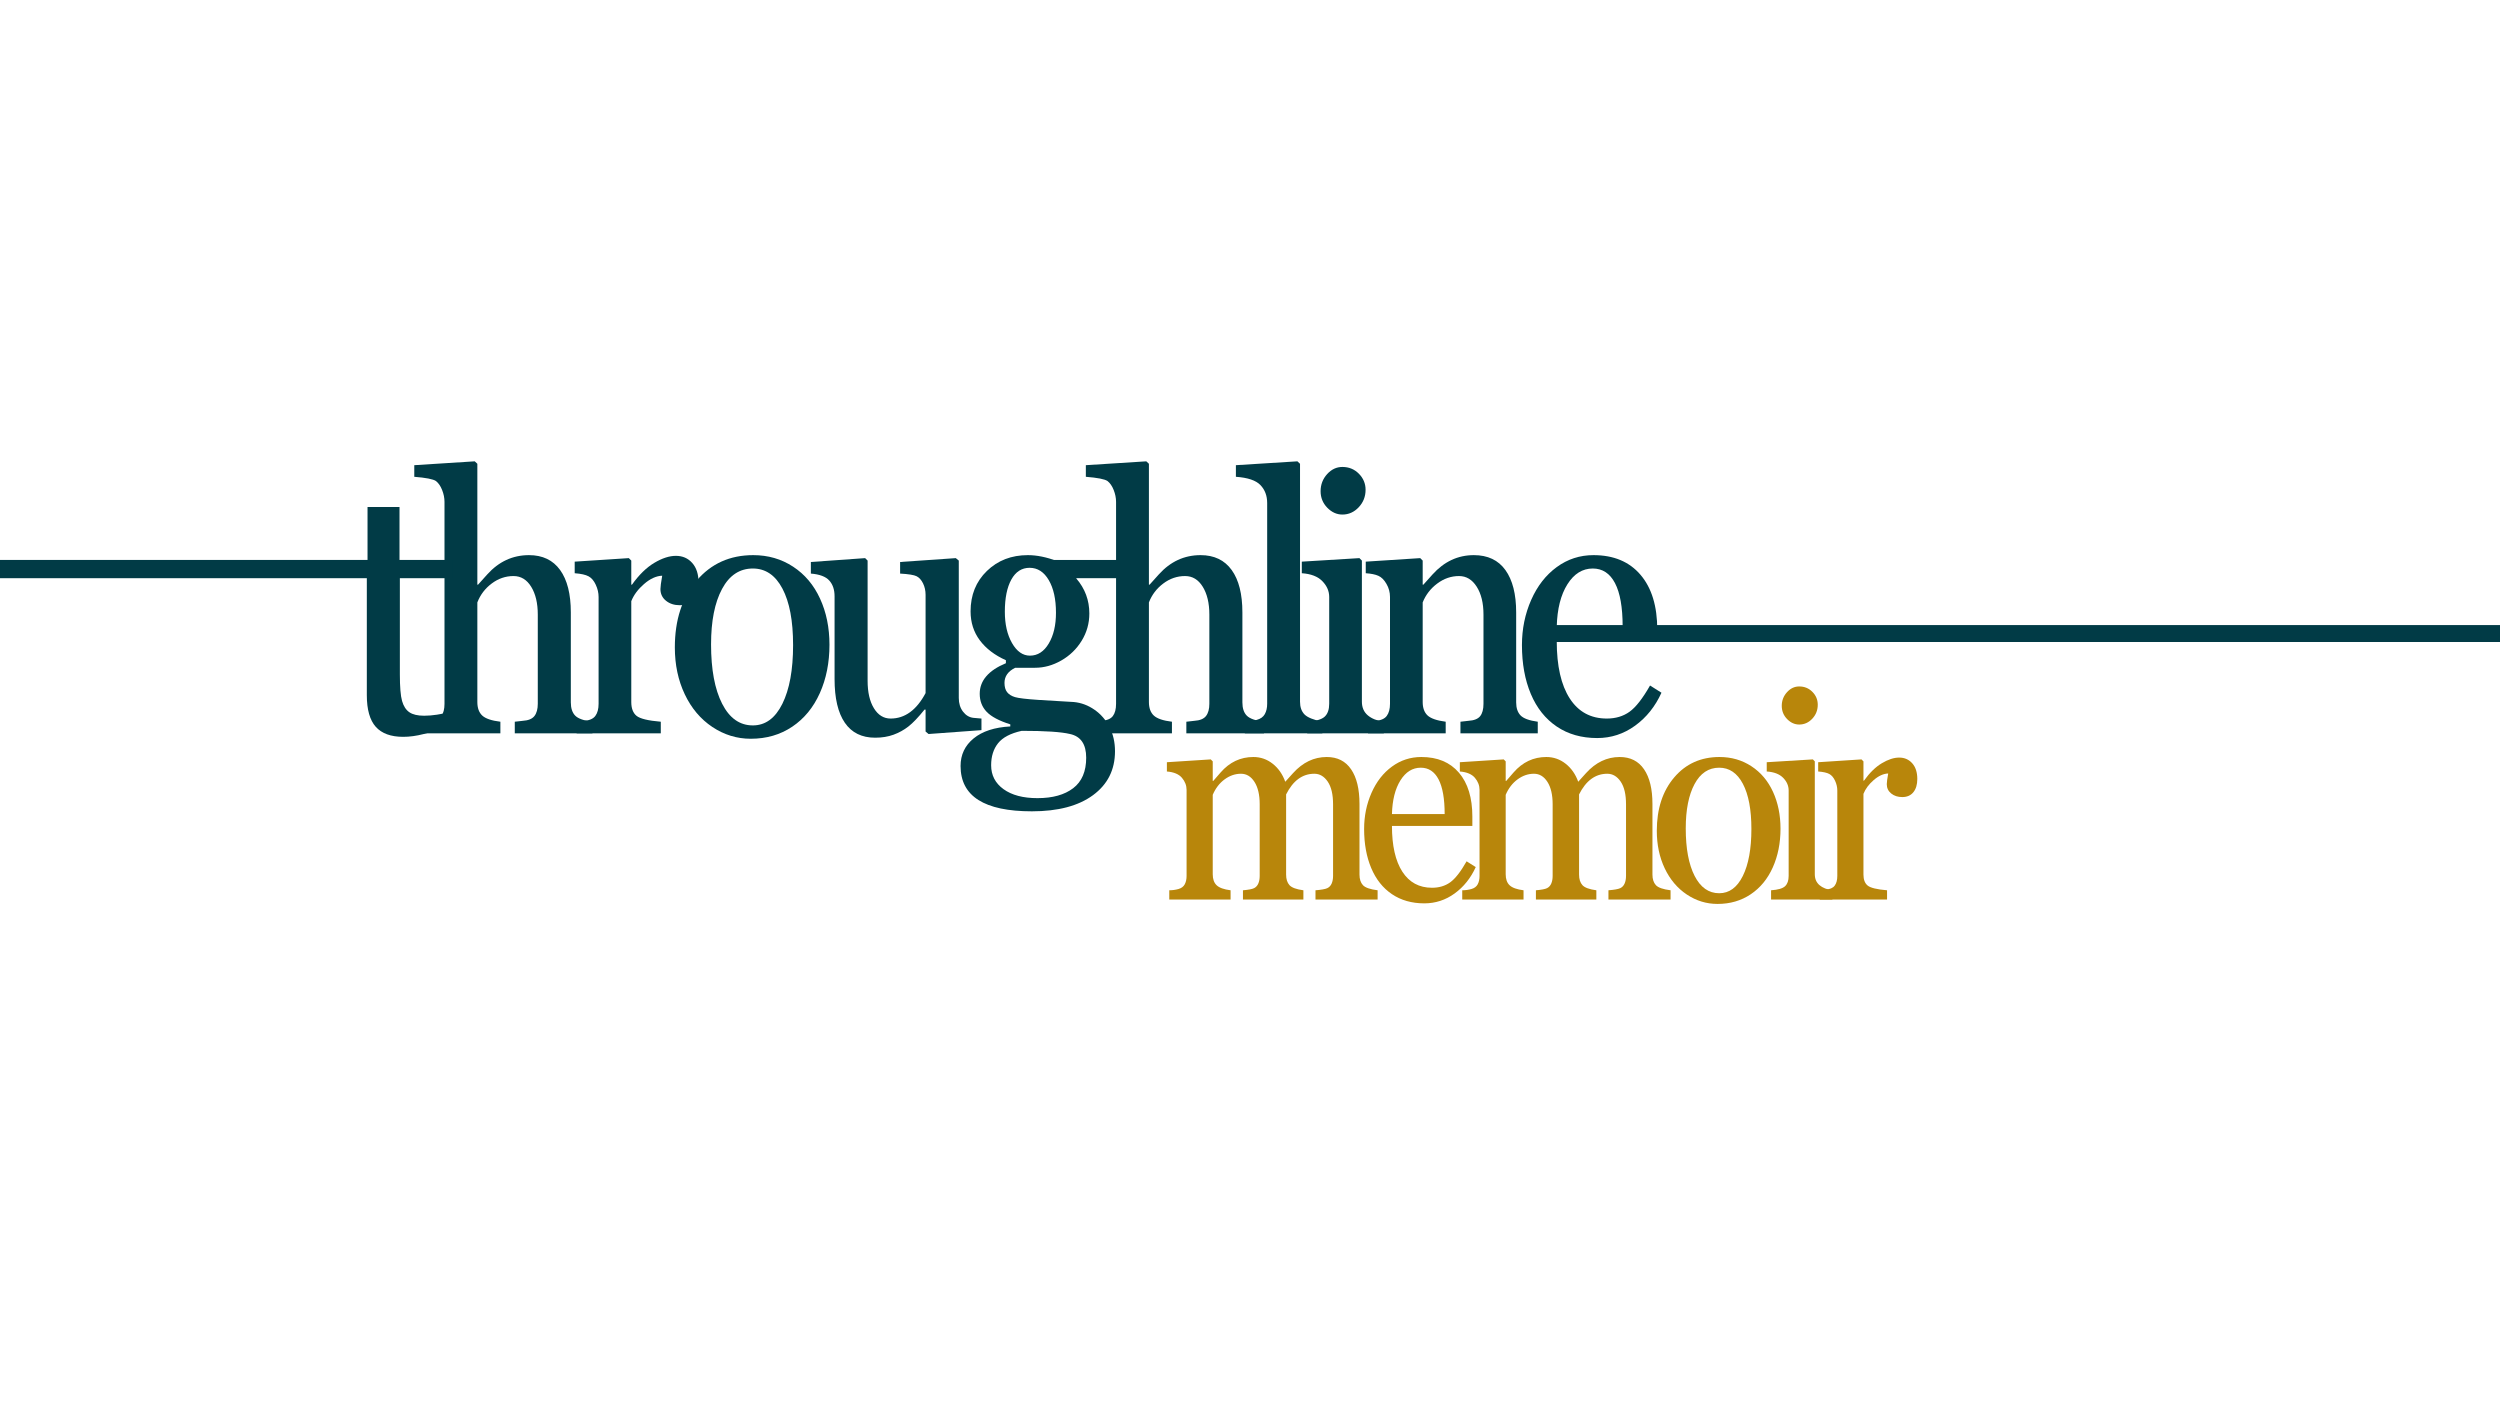
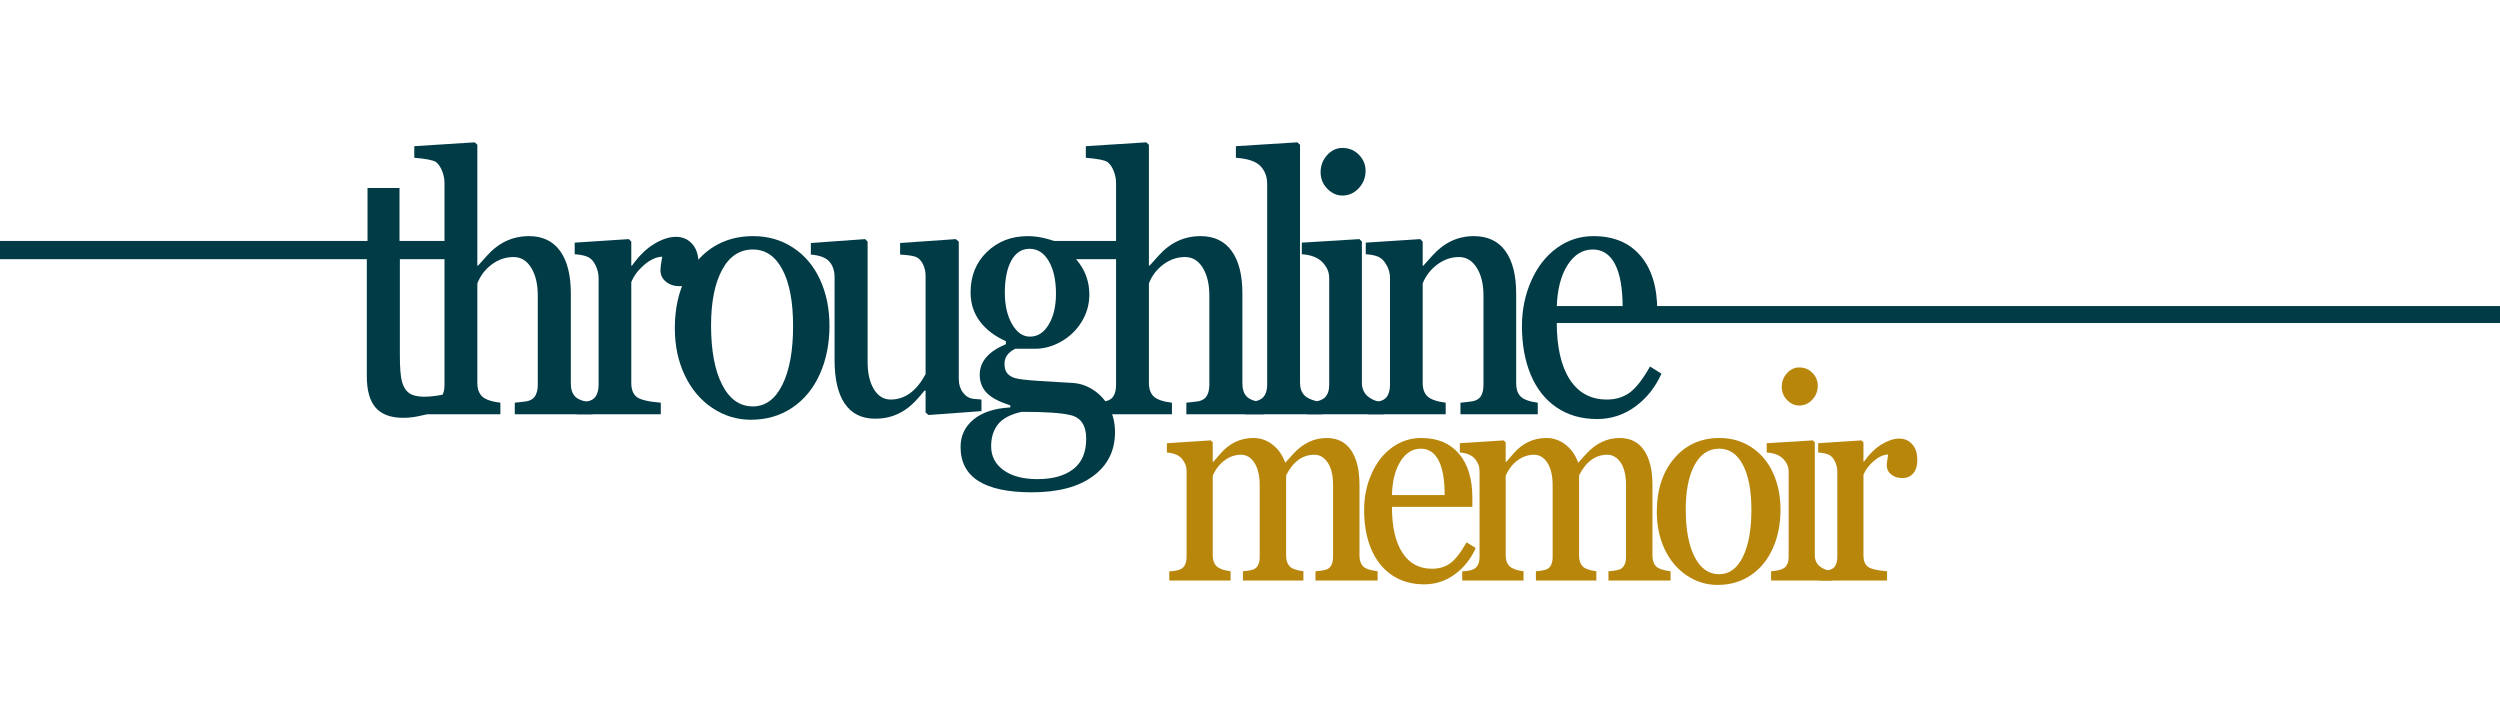
- <svg xmlns="http://www.w3.org/2000/svg" width="1920" zoomAndPan="magnify" viewBox="0 0 1440 810" height="1080" preserveAspectRatio="xMidYMid meet" version="1.0">
-   <defs>
-     <g />
-   </defs>
-   <g fill="#013b46" fill-opacity="1">
-     <g transform="translate(194.0883, 422.3843)">
+ <svg xmlns="http://www.w3.org/2000/svg" width="100%" height="100%" viewBox="0 0 1920 545" version="1.1" xml:space="preserve" style="fill-rule:evenodd;clip-rule:evenodd;">
+   <g transform="matrix(1.333333,0,0,1.333333,0,-245)">
+     <g transform="matrix(1,0,0,1,194.0883,422.3843)">
      <g>
-         <path d="M 62.844 -4.359 C 53.801 -0.098 45.57 2.031 38.156 2.031 C 31.07 2.031 25.805 0.109 22.359 -3.734 C 18.922 -7.586 17.203 -13.664 17.203 -21.969 L 17.203 -89.766 L 1.016 -89.766 L 1.016 -99.281 L 17.609 -99.281 L 17.609 -130.344 L 36.031 -130.344 L 36.031 -99.281 L 60.312 -99.281 L 60.312 -89.766 L 36.234 -89.766 L 36.234 -34 C 36.234 -26.719 36.656 -21.594 37.5 -18.625 C 38.344 -15.656 39.738 -13.492 41.688 -12.141 C 43.645 -10.797 46.484 -10.125 50.203 -10.125 C 52.492 -10.125 54.953 -10.32 57.578 -10.719 C 60.211 -11.125 61.969 -11.5 62.844 -11.844 Z M 62.844 -4.359 " />
+         <path d="M62.844,-4.359C53.801,-0.098 45.57,2.031 38.156,2.031C31.07,2.031 25.805,0.109 22.359,-3.734C18.922,-7.586 17.203,-13.664 17.203,-21.969L17.203,-89.766L1.016,-89.766L1.016,-99.281L17.609,-99.281L17.609,-130.344L36.031,-130.344L36.031,-99.281L60.312,-99.281L60.312,-89.766L36.234,-89.766L36.234,-34C36.234,-26.719 36.656,-21.594 37.5,-18.625C38.344,-15.656 39.738,-13.492 41.688,-12.141C43.645,-10.797 46.484,-10.125 50.203,-10.125C52.492,-10.125 54.953,-10.32 57.578,-10.719C60.211,-11.125 61.969,-11.5 62.844,-11.844L62.844,-4.359Z" style="fill:rgb(1,59,70);fill-rule:nonzero;" />
      </g>
    </g>
  </g>
-   <g fill="#013b46" fill-opacity="1">
-     <g transform="translate(238.0151, 422.3843)">
+   <g transform="matrix(1.333333,0,0,1.333333,0,-245)">
+     <g transform="matrix(1,0,0,1,238.0151,422.3843)">
      <g>
-         <path d="M 58.5 0 L 58.5 -6.672 L 63.047 -7.188 C 66.285 -7.383 68.547 -8.312 69.828 -9.969 C 71.109 -11.625 71.75 -13.969 71.75 -17 L 71.75 -68.406 C 71.75 -74.957 70.484 -80.289 67.953 -84.406 C 65.422 -88.52 62.031 -90.578 57.781 -90.578 C 53.195 -90.578 49 -89.141 45.188 -86.266 C 41.375 -83.398 38.625 -79.773 36.938 -75.391 L 36.938 -18.016 C 36.938 -14.578 37.879 -11.977 39.766 -10.219 C 41.66 -8.469 45.141 -7.285 50.203 -6.672 L 50.203 0 L 5.359 0 L 5.359 -6.672 L 9.516 -7.188 C 12.68 -7.383 14.891 -8.289 16.141 -9.906 C 17.391 -11.531 18.016 -13.895 18.016 -17 L 18.016 -133.281 C 18.016 -135.57 17.555 -137.863 16.641 -140.156 C 15.734 -142.457 14.539 -144.18 13.062 -145.328 C 11.438 -146.41 7.285 -147.219 0.609 -147.75 L 0.609 -154.438 L 35.422 -156.656 L 36.938 -155.25 L 36.938 -85.625 L 37.344 -85.625 L 42.609 -91.484 C 49.285 -98.91 57.312 -102.625 66.688 -102.625 C 74.52 -102.625 80.492 -99.77 84.609 -94.062 C 88.723 -88.363 90.781 -80.219 90.781 -69.625 L 90.781 -17.812 C 90.781 -14.438 91.625 -11.891 93.312 -10.172 C 95 -8.453 98.305 -7.285 103.234 -6.672 L 103.234 0 Z M 58.5 0 " />
+         <path d="M58.5,0L58.5,-6.672L63.047,-7.188C66.285,-7.383 68.547,-8.312 69.828,-9.969C71.109,-11.625 71.75,-13.969 71.75,-17L71.75,-68.406C71.75,-74.957 70.484,-80.289 67.953,-84.406C65.422,-88.52 62.031,-90.578 57.781,-90.578C53.195,-90.578 49,-89.141 45.188,-86.266C41.375,-83.398 38.625,-79.773 36.938,-75.391L36.938,-18.016C36.938,-14.578 37.879,-11.977 39.766,-10.219C41.66,-8.469 45.141,-7.285 50.203,-6.672L50.203,0L5.359,0L5.359,-6.672L9.516,-7.188C12.68,-7.383 14.891,-8.289 16.141,-9.906C17.391,-11.531 18.016,-13.895 18.016,-17L18.016,-133.281C18.016,-135.57 17.555,-137.863 16.641,-140.156C15.734,-142.457 14.539,-144.18 13.062,-145.328C11.438,-146.41 7.285,-147.219 0.609,-147.75L0.609,-154.438L35.422,-156.656L36.938,-155.25L36.938,-85.625L37.344,-85.625L42.609,-91.484C49.285,-98.91 57.312,-102.625 66.688,-102.625C74.52,-102.625 80.492,-99.77 84.609,-94.062C88.723,-88.363 90.781,-80.219 90.781,-69.625L90.781,-17.812C90.781,-14.438 91.625,-11.891 93.312,-10.172C95,-8.453 98.305,-7.285 103.234,-6.672L103.234,0L58.5,0Z" style="fill:rgb(1,59,70);fill-rule:nonzero;" />
      </g>
    </g>
  </g>
-   <g fill="#013b46" fill-opacity="1">
-     <g transform="translate(324.8518, 422.3843)">
+   <g transform="matrix(1.333333,0,0,1.333333,0,-245)">
+     <g transform="matrix(1,0,0,1,324.8518,422.3843)">
      <g>
-         <path d="M 77.516 -86.828 C 77.516 -82.785 76.57 -79.598 74.688 -77.266 C 72.801 -74.941 70.133 -73.781 66.688 -73.781 C 63.52 -73.781 60.875 -74.641 58.75 -76.359 C 56.625 -78.078 55.562 -80.32 55.562 -83.094 C 55.562 -84.375 55.898 -86.938 56.578 -90.781 C 53.129 -90.645 49.648 -89.055 46.141 -86.016 C 42.641 -82.984 40.18 -79.68 38.766 -76.109 L 38.766 -18.016 C 38.766 -14.367 39.773 -11.719 41.797 -10.062 C 43.816 -8.414 48.473 -7.285 55.766 -6.672 L 55.766 0 L 7.281 0 L 7.281 -6.672 L 11.438 -7.188 C 14.602 -7.383 16.812 -8.328 18.062 -10.016 C 19.312 -11.703 19.938 -14.031 19.938 -17 L 19.938 -78.531 C 19.938 -80.895 19.395 -83.238 18.312 -85.562 C 17.238 -87.895 15.859 -89.516 14.172 -90.422 C 12.484 -91.336 9.816 -91.93 6.172 -92.203 L 6.172 -98.875 L 37.344 -100.906 L 38.766 -99.484 L 38.766 -85.625 L 39.172 -85.625 C 43.211 -91.289 47.492 -95.473 52.016 -98.172 C 56.535 -100.867 60.688 -102.219 64.469 -102.219 C 68.312 -102.219 71.445 -100.848 73.875 -98.109 C 76.301 -95.379 77.516 -91.617 77.516 -86.828 Z M 77.516 -86.828 " />
+         <path d="M77.516,-86.828C77.516,-82.785 76.57,-79.598 74.688,-77.266C72.801,-74.941 70.133,-73.781 66.688,-73.781C63.52,-73.781 60.875,-74.641 58.75,-76.359C56.625,-78.078 55.562,-80.32 55.562,-83.094C55.562,-84.375 55.898,-86.938 56.578,-90.781C53.129,-90.645 49.648,-89.055 46.141,-86.016C42.641,-82.984 40.18,-79.68 38.766,-76.109L38.766,-18.016C38.766,-14.367 39.773,-11.719 41.797,-10.062C43.816,-8.414 48.473,-7.285 55.766,-6.672L55.766,0L7.281,0L7.281,-6.672L11.438,-7.188C14.602,-7.383 16.812,-8.328 18.062,-10.016C19.312,-11.703 19.938,-14.031 19.938,-17L19.938,-78.531C19.938,-80.895 19.395,-83.238 18.312,-85.562C17.238,-87.895 15.859,-89.516 14.172,-90.422C12.484,-91.336 9.816,-91.93 6.172,-92.203L6.172,-98.875L37.344,-100.906L38.766,-99.484L38.766,-85.625L39.172,-85.625C43.211,-91.289 47.492,-95.473 52.016,-98.172C56.535,-100.867 60.688,-102.219 64.469,-102.219C68.312,-102.219 71.445,-100.848 73.875,-98.109C76.301,-95.379 77.516,-91.617 77.516,-86.828Z" style="fill:rgb(1,59,70);fill-rule:nonzero;" />
      </g>
    </g>
  </g>
-   <g fill="#013b46" fill-opacity="1">
-     <g transform="translate(381.6314, 422.3843)">
+   <g transform="matrix(1.333333,0,0,1.333333,0,-245)">
+     <g transform="matrix(1,0,0,1,381.6314,422.3843)">
      <g>
-         <path d="M 96.141 -51 C 96.141 -40.676 94.285 -31.383 90.578 -23.125 C 86.867 -14.863 81.57 -8.422 74.688 -3.797 C 67.801 0.828 59.836 3.141 50.797 3.141 C 42.836 3.141 35.469 0.879 28.688 -3.641 C 21.906 -8.16 16.609 -14.438 12.797 -22.469 C 8.984 -30.5 7.078 -39.504 7.078 -49.484 C 7.078 -65.273 11.242 -78.078 19.578 -87.891 C 27.91 -97.711 38.789 -102.625 52.219 -102.625 C 60.789 -102.625 68.445 -100.41 75.188 -95.984 C 81.938 -91.566 87.113 -85.426 90.719 -77.562 C 94.332 -69.707 96.141 -60.852 96.141 -51 Z M 75.188 -50.797 C 75.188 -64.766 73.145 -75.609 69.062 -83.328 C 64.988 -91.055 59.305 -94.922 52.016 -94.922 C 44.391 -94.922 38.469 -90.988 34.25 -83.125 C 30.039 -75.27 27.938 -64.629 27.938 -51.203 C 27.938 -36.766 30.062 -25.379 34.312 -17.047 C 38.562 -8.711 44.461 -4.547 52.016 -4.547 C 59.234 -4.547 64.898 -8.695 69.016 -17 C 73.129 -25.301 75.188 -36.566 75.188 -50.797 Z M 75.188 -50.797 " />
+         <path d="M96.141,-51C96.141,-40.676 94.285,-31.383 90.578,-23.125C86.867,-14.863 81.57,-8.422 74.688,-3.797C67.801,0.828 59.836,3.141 50.797,3.141C42.836,3.141 35.469,0.879 28.688,-3.641C21.906,-8.16 16.609,-14.438 12.797,-22.469C8.984,-30.5 7.078,-39.504 7.078,-49.484C7.078,-65.273 11.242,-78.078 19.578,-87.891C27.91,-97.711 38.789,-102.625 52.219,-102.625C60.789,-102.625 68.445,-100.41 75.188,-95.984C81.938,-91.566 87.113,-85.426 90.719,-77.562C94.332,-69.707 96.141,-60.852 96.141,-51ZM75.188,-50.797C75.188,-64.766 73.145,-75.609 69.062,-83.328C64.988,-91.055 59.305,-94.922 52.016,-94.922C44.391,-94.922 38.469,-90.988 34.25,-83.125C30.039,-75.27 27.938,-64.629 27.938,-51.203C27.938,-36.766 30.062,-25.379 34.312,-17.047C38.562,-8.711 44.461,-4.547 52.016,-4.547C59.234,-4.547 64.898,-8.695 69.016,-17C73.129,-25.301 75.188,-36.566 75.188,-50.797Z" style="fill:rgb(1,59,70);fill-rule:nonzero;" />
      </g>
    </g>
  </g>
-   <g fill="#013b46" fill-opacity="1">
-     <g transform="translate(463.5092, 422.3843)">
+   <g transform="matrix(1.333333,0,0,1.333333,0,-245)">
+     <g transform="matrix(1,0,0,1,463.5092,422.3843)">
      <g>
-         <path d="M 71.344 0.406 L 69.625 -1.016 L 69.625 -13.656 L 69.016 -13.656 C 65.441 -9.207 62.352 -5.969 59.75 -3.938 C 57.156 -1.914 54.289 -0.332 51.156 0.812 C 48.02 1.957 44.492 2.531 40.578 2.531 C 32.891 2.531 27.07 -0.332 23.125 -6.062 C 19.176 -11.801 17.203 -20.203 17.203 -31.266 L 17.203 -78.938 C 17.203 -82.719 16.188 -85.738 14.156 -88 C 12.133 -90.258 8.598 -91.594 3.547 -92 L 3.547 -98.672 L 34.812 -100.906 L 36.234 -99.484 L 36.234 -30.266 C 36.234 -23.648 37.445 -18.367 39.875 -14.422 C 42.301 -10.473 45.504 -8.5 49.484 -8.5 C 57.711 -8.5 64.426 -13.391 69.625 -23.172 L 69.625 -79.75 C 69.625 -82.176 69.133 -84.383 68.156 -86.375 C 67.176 -88.363 65.941 -89.727 64.453 -90.469 C 62.973 -91.219 59.805 -91.727 54.953 -92 L 54.953 -98.672 L 87.031 -100.906 L 88.75 -99.484 L 88.75 -20.344 C 88.75 -17.238 89.555 -14.625 91.172 -12.5 C 92.797 -10.375 94.789 -9.176 97.156 -8.906 L 101.812 -8.5 L 101.812 -1.828 Z M 71.344 0.406 " />
+         <path d="M71.344,0.406L69.625,-1.016L69.625,-13.656L69.016,-13.656C65.441,-9.207 62.352,-5.969 59.75,-3.938C57.156,-1.914 54.289,-0.332 51.156,0.812C48.02,1.957 44.492,2.531 40.578,2.531C32.891,2.531 27.07,-0.332 23.125,-6.062C19.176,-11.801 17.203,-20.203 17.203,-31.266L17.203,-78.938C17.203,-82.719 16.188,-85.738 14.156,-88C12.133,-90.258 8.598,-91.594 3.547,-92L3.547,-98.672L34.812,-100.906L36.234,-99.484L36.234,-30.266C36.234,-23.648 37.445,-18.367 39.875,-14.422C42.301,-10.473 45.504,-8.5 49.484,-8.5C57.711,-8.5 64.426,-13.391 69.625,-23.172L69.625,-79.75C69.625,-82.176 69.133,-84.383 68.156,-86.375C67.176,-88.363 65.941,-89.727 64.453,-90.469C62.973,-91.219 59.805,-91.727 54.953,-92L54.953,-98.672L87.031,-100.906L88.75,-99.484L88.75,-20.344C88.75,-17.238 89.555,-14.625 91.172,-12.5C92.797,-10.375 94.789,-9.176 97.156,-8.906L101.812,-8.5L101.812,-1.828L71.344,0.406Z" style="fill:rgb(1,59,70);fill-rule:nonzero;" />
      </g>
    </g>
  </g>
-   <g fill="#013b46" fill-opacity="1">
-     <g transform="translate(548.9291, 422.3843)">
+   <g transform="matrix(1.333333,0,0,1.333333,0,-245)">
+     <g transform="matrix(1,0,0,1,548.9291,422.3843)">
      <g>
-         <path d="M 93.312 10.328 C 93.312 20.984 89.094 29.414 80.656 35.625 C 72.227 41.832 60.488 44.938 45.438 44.938 C 18.051 44.938 4.359 36.234 4.359 18.828 C 4.359 12.348 6.867 7.051 11.891 2.938 C 16.922 -1.176 23.957 -3.473 33 -3.953 L 33 -5.156 C 26.582 -7.188 22.039 -9.598 19.375 -12.391 C 16.719 -15.191 15.391 -18.648 15.391 -22.766 C 15.391 -30.328 20.414 -36.195 30.469 -40.375 L 30.469 -42.094 C 23.988 -45 18.977 -48.828 15.438 -53.578 C 11.895 -58.336 10.125 -63.891 10.125 -70.234 C 10.125 -79.68 13.258 -87.441 19.531 -93.516 C 25.801 -99.586 33.66 -102.625 43.109 -102.625 C 48.234 -102.625 53.766 -101.508 59.703 -99.281 L 92.406 -99.281 L 92.406 -89.766 L 71.047 -89.766 L 71.047 -89.156 C 76.035 -83.352 78.531 -76.641 78.531 -69.016 C 78.531 -63.348 77.062 -58.117 74.125 -53.328 C 71.195 -48.547 67.285 -44.754 62.391 -41.953 C 57.504 -39.148 52.461 -37.75 47.266 -37.75 L 35.828 -37.75 C 31.711 -35.727 29.656 -32.828 29.656 -29.047 C 29.656 -26.754 30.16 -24.969 31.172 -23.688 C 32.18 -22.406 33.695 -21.457 35.719 -20.844 C 37.75 -20.238 42.27 -19.703 49.281 -19.234 L 69.625 -18.016 C 73.875 -17.609 77.836 -16.125 81.516 -13.562 C 85.191 -11 88.078 -7.66 90.172 -3.547 C 92.266 0.566 93.312 5.191 93.312 10.328 Z M 59.312 -69.422 C 59.312 -77.254 57.926 -83.531 55.156 -88.25 C 52.383 -92.969 48.707 -95.328 44.125 -95.328 C 39.602 -95.328 36.094 -93.066 33.594 -88.547 C 31.102 -84.023 29.859 -77.852 29.859 -70.031 C 29.859 -62.812 31.238 -56.789 34 -51.969 C 36.77 -47.145 40.211 -44.734 44.328 -44.734 C 48.773 -44.734 52.383 -47.062 55.156 -51.719 C 57.926 -56.375 59.312 -62.273 59.312 -69.422 Z M 76.719 14.062 C 76.719 6.301 73.613 1.75 67.406 0.406 C 62.344 -0.812 53.066 -1.422 39.578 -1.422 C 33.16 -0.004 28.617 2.375 25.953 5.719 C 23.297 9.062 21.969 13.297 21.969 18.422 C 21.969 24.148 24.344 28.734 29.094 32.172 C 33.852 35.617 40.379 37.344 48.672 37.344 C 57.379 37.344 64.227 35.438 69.219 31.625 C 74.219 27.812 76.719 21.957 76.719 14.062 Z M 76.719 14.062 " />
+         <path d="M93.312,10.328C93.312,20.984 89.094,29.414 80.656,35.625C72.227,41.832 60.488,44.938 45.438,44.938C18.051,44.938 4.359,36.234 4.359,18.828C4.359,12.348 6.867,7.051 11.891,2.938C16.922,-1.176 23.957,-3.473 33,-3.953L33,-5.156C26.582,-7.188 22.039,-9.598 19.375,-12.391C16.719,-15.191 15.391,-18.648 15.391,-22.766C15.391,-30.328 20.414,-36.195 30.469,-40.375L30.469,-42.094C23.988,-45 18.977,-48.828 15.438,-53.578C11.895,-58.336 10.125,-63.891 10.125,-70.234C10.125,-79.68 13.258,-87.441 19.531,-93.516C25.801,-99.586 33.66,-102.625 43.109,-102.625C48.234,-102.625 53.766,-101.508 59.703,-99.281L92.406,-99.281L92.406,-89.766L71.047,-89.766L71.047,-89.156C76.035,-83.352 78.531,-76.641 78.531,-69.016C78.531,-63.348 77.062,-58.117 74.125,-53.328C71.195,-48.547 67.285,-44.754 62.391,-41.953C57.504,-39.148 52.461,-37.75 47.266,-37.75L35.828,-37.75C31.711,-35.727 29.656,-32.828 29.656,-29.047C29.656,-26.754 30.16,-24.969 31.172,-23.688C32.18,-22.406 33.695,-21.457 35.719,-20.844C37.75,-20.238 42.27,-19.703 49.281,-19.234L69.625,-18.016C73.875,-17.609 77.836,-16.125 81.516,-13.562C85.191,-11 88.078,-7.66 90.172,-3.547C92.266,0.566 93.312,5.191 93.312,10.328ZM59.312,-69.422C59.312,-77.254 57.926,-83.531 55.156,-88.25C52.383,-92.969 48.707,-95.328 44.125,-95.328C39.602,-95.328 36.094,-93.066 33.594,-88.547C31.102,-84.023 29.859,-77.852 29.859,-70.031C29.859,-62.812 31.238,-56.789 34,-51.969C36.77,-47.145 40.211,-44.734 44.328,-44.734C48.773,-44.734 52.383,-47.062 55.156,-51.719C57.926,-56.375 59.312,-62.273 59.312,-69.422ZM76.719,14.062C76.719,6.301 73.613,1.75 67.406,0.406C62.344,-0.812 53.066,-1.422 39.578,-1.422C33.16,-0.004 28.617,2.375 25.953,5.719C23.297,9.062 21.969,13.297 21.969,18.422C21.969,24.148 24.344,28.734 29.094,32.172C33.852,35.617 40.379,37.344 48.672,37.344C57.379,37.344 64.227,35.438 69.219,31.625C74.219,27.812 76.719,21.957 76.719,14.062Z" style="fill:rgb(1,59,70);fill-rule:nonzero;" />
      </g>
    </g>
  </g>
-   <g fill="#013b46" fill-opacity="1">
-     <g transform="translate(624.8359, 422.3843)">
+   <g transform="matrix(1.333333,0,0,1.333333,0,-245)">
+     <g transform="matrix(1,0,0,1,624.8359,422.3843)">
      <g>
-         <path d="M 58.5 0 L 58.5 -6.672 L 63.047 -7.188 C 66.285 -7.383 68.547 -8.312 69.828 -9.969 C 71.109 -11.625 71.75 -13.969 71.75 -17 L 71.75 -68.406 C 71.75 -74.957 70.484 -80.289 67.953 -84.406 C 65.422 -88.52 62.031 -90.578 57.781 -90.578 C 53.195 -90.578 49 -89.141 45.188 -86.266 C 41.375 -83.398 38.625 -79.773 36.938 -75.391 L 36.938 -18.016 C 36.938 -14.578 37.879 -11.977 39.766 -10.219 C 41.66 -8.469 45.141 -7.285 50.203 -6.672 L 50.203 0 L 5.359 0 L 5.359 -6.672 L 9.516 -7.188 C 12.68 -7.383 14.891 -8.289 16.141 -9.906 C 17.391 -11.531 18.016 -13.895 18.016 -17 L 18.016 -133.281 C 18.016 -135.57 17.555 -137.863 16.641 -140.156 C 15.734 -142.457 14.539 -144.18 13.062 -145.328 C 11.438 -146.41 7.285 -147.219 0.609 -147.75 L 0.609 -154.438 L 35.422 -156.656 L 36.938 -155.25 L 36.938 -85.625 L 37.344 -85.625 L 42.609 -91.484 C 49.285 -98.91 57.312 -102.625 66.688 -102.625 C 74.52 -102.625 80.492 -99.77 84.609 -94.062 C 88.723 -88.363 90.781 -80.219 90.781 -69.625 L 90.781 -17.812 C 90.781 -14.438 91.625 -11.891 93.312 -10.172 C 95 -8.453 98.305 -7.285 103.234 -6.672 L 103.234 0 Z M 58.5 0 " />
+         <path d="M58.5,0L58.5,-6.672L63.047,-7.188C66.285,-7.383 68.547,-8.312 69.828,-9.969C71.109,-11.625 71.75,-13.969 71.75,-17L71.75,-68.406C71.75,-74.957 70.484,-80.289 67.953,-84.406C65.422,-88.52 62.031,-90.578 57.781,-90.578C53.195,-90.578 49,-89.141 45.188,-86.266C41.375,-83.398 38.625,-79.773 36.938,-75.391L36.938,-18.016C36.938,-14.578 37.879,-11.977 39.766,-10.219C41.66,-8.469 45.141,-7.285 50.203,-6.672L50.203,0L5.359,0L5.359,-6.672L9.516,-7.188C12.68,-7.383 14.891,-8.289 16.141,-9.906C17.391,-11.531 18.016,-13.895 18.016,-17L18.016,-133.281C18.016,-135.57 17.555,-137.863 16.641,-140.156C15.734,-142.457 14.539,-144.18 13.062,-145.328C11.438,-146.41 7.285,-147.219 0.609,-147.75L0.609,-154.438L35.422,-156.656L36.938,-155.25L36.938,-85.625L37.344,-85.625L42.609,-91.484C49.285,-98.91 57.312,-102.625 66.688,-102.625C74.52,-102.625 80.492,-99.77 84.609,-94.062C88.723,-88.363 90.781,-80.219 90.781,-69.625L90.781,-17.812C90.781,-14.438 91.625,-11.891 93.312,-10.172C95,-8.453 98.305,-7.285 103.234,-6.672L103.234,0L58.5,0Z" style="fill:rgb(1,59,70);fill-rule:nonzero;" />
      </g>
    </g>
  </g>
-   <g fill="#013b46" fill-opacity="1">
-     <g transform="translate(711.6726, 422.3843)">
+   <g transform="matrix(1.333333,0,0,1.333333,0,-245)">
+     <g transform="matrix(1,0,0,1,711.6726,422.3843)">
      <g>
-         <path d="M 5.359 0 L 5.359 -6.672 L 7.688 -6.875 C 8.562 -6.875 10.078 -7.16 12.234 -7.734 C 14.398 -8.316 15.938 -9.414 16.844 -11.031 C 17.758 -12.645 18.219 -14.633 18.219 -17 L 18.219 -132.672 C 18.219 -136.859 16.914 -140.301 14.312 -143 C 11.719 -145.695 7.016 -147.281 0.203 -147.75 L 0.203 -154.438 L 35.625 -156.656 L 37.141 -155.25 L 37.141 -18.219 C 37.141 -15.113 37.984 -12.68 39.672 -10.922 C 41.359 -9.172 44.801 -7.754 50 -6.672 L 50 0 Z M 5.359 0 " />
+         <path d="M5.359,0L5.359,-6.672L7.688,-6.875C8.562,-6.875 10.078,-7.16 12.234,-7.734C14.398,-8.316 15.938,-9.414 16.844,-11.031C17.758,-12.645 18.219,-14.633 18.219,-17L18.219,-132.672C18.219,-136.859 16.914,-140.301 14.312,-143C11.719,-145.695 7.016,-147.281 0.203,-147.75L0.203,-154.438L35.625,-156.656L37.141,-155.25L37.141,-18.219C37.141,-15.113 37.984,-12.68 39.672,-10.922C41.359,-9.172 44.801,-7.754 50,-6.672L50,0L5.359,0Z" style="fill:rgb(1,59,70);fill-rule:nonzero;" />
      </g>
    </g>
  </g>
-   <g fill="#013b46" fill-opacity="1">
-     <g transform="translate(745.4793, 422.3843)">
+   <g transform="matrix(1.333333,0,0,1.333333,0,-245)">
+     <g transform="matrix(1,0,0,1,745.4793,422.3843)">
      <g>
-         <path d="M 41.094 -140.266 C 41.094 -136.359 39.773 -133.004 37.141 -130.203 C 34.504 -127.398 31.367 -126 27.734 -126 C 24.492 -126 21.594 -127.312 19.031 -129.938 C 16.469 -132.57 15.188 -135.742 15.188 -139.453 C 15.188 -143.234 16.43 -146.504 18.922 -149.266 C 21.422 -152.035 24.359 -153.422 27.734 -153.422 C 31.504 -153.422 34.672 -152.117 37.234 -149.516 C 39.805 -146.922 41.094 -143.836 41.094 -140.266 Z M 7.484 0 L 7.484 -6.672 C 12.484 -7.016 15.844 -7.992 17.562 -9.609 C 19.281 -11.234 20.141 -13.695 20.141 -17 L 20.141 -78.531 C 20.141 -81.906 18.82 -84.941 16.188 -87.641 C 13.562 -90.336 9.617 -91.859 4.359 -92.203 L 4.359 -98.875 L 37.547 -100.906 L 38.969 -99.484 L 38.969 -18.219 C 38.969 -14.906 40.098 -12.285 42.359 -10.359 C 44.617 -8.441 47.703 -7.211 51.609 -6.672 L 51.609 0 Z M 7.484 0 " />
+         <path d="M41.094,-140.266C41.094,-136.359 39.773,-133.004 37.141,-130.203C34.504,-127.398 31.367,-126 27.734,-126C24.492,-126 21.594,-127.312 19.031,-129.938C16.469,-132.57 15.188,-135.742 15.188,-139.453C15.188,-143.234 16.43,-146.504 18.922,-149.266C21.422,-152.035 24.359,-153.422 27.734,-153.422C31.504,-153.422 34.672,-152.117 37.234,-149.516C39.805,-146.922 41.094,-143.836 41.094,-140.266ZM7.484,0L7.484,-6.672C12.484,-7.016 15.844,-7.992 17.562,-9.609C19.281,-11.234 20.141,-13.695 20.141,-17L20.141,-78.531C20.141,-81.906 18.82,-84.941 16.188,-87.641C13.562,-90.336 9.617,-91.859 4.359,-92.203L4.359,-98.875L37.547,-100.906L38.969,-99.484L38.969,-18.219C38.969,-14.906 40.098,-12.285 42.359,-10.359C44.617,-8.441 47.703,-7.211 51.609,-6.672L51.609,0L7.484,0Z" style="fill:rgb(1,59,70);fill-rule:nonzero;" />
      </g>
    </g>
  </g>
-   <g fill="#013b46" fill-opacity="1">
-     <g transform="translate(780.7028, 422.3843)">
+   <g transform="matrix(1.333333,0,0,1.333333,0,-245)">
+     <g transform="matrix(1,0,0,1,780.7028,422.3843)">
      <g>
-         <path d="M 60.516 0 L 60.516 -6.672 L 65.078 -7.188 C 68.316 -7.383 70.578 -8.273 71.859 -9.859 C 73.141 -11.453 73.781 -13.832 73.781 -17 L 73.781 -68.406 C 73.781 -75.02 72.477 -80.367 69.875 -84.453 C 67.281 -88.535 63.891 -90.578 59.703 -90.578 C 55.18 -90.578 51 -89.141 47.156 -86.266 C 43.312 -83.398 40.516 -79.773 38.766 -75.391 L 38.766 -18.016 C 38.766 -14.641 39.691 -12.07 41.547 -10.312 C 43.398 -8.562 46.891 -7.348 52.016 -6.672 L 52.016 0 L 7.281 0 L 7.281 -6.672 L 11.438 -7.188 C 14.602 -7.383 16.812 -8.328 18.062 -10.016 C 19.312 -11.703 19.938 -14.031 19.938 -17 L 19.938 -78.531 C 19.938 -81.227 19.258 -83.738 17.906 -86.062 C 16.562 -88.395 15.008 -89.945 13.25 -90.719 C 11.5 -91.5 9.07 -91.992 5.969 -92.203 L 5.969 -98.875 L 37.344 -100.906 L 38.766 -99.484 L 38.766 -85.625 L 39.172 -85.625 L 44.422 -91.484 C 51.109 -98.91 59.039 -102.625 68.219 -102.625 C 76.238 -102.625 82.305 -99.754 86.422 -94.016 C 90.547 -88.285 92.609 -80.156 92.609 -69.625 L 92.609 -17.812 C 92.609 -14.57 93.445 -12.07 95.125 -10.312 C 96.812 -8.562 100.117 -7.348 105.047 -6.672 L 105.047 0 Z M 60.516 0 " />
+         <path d="M60.516,0L60.516,-6.672L65.078,-7.188C68.316,-7.383 70.578,-8.273 71.859,-9.859C73.141,-11.453 73.781,-13.832 73.781,-17L73.781,-68.406C73.781,-75.02 72.477,-80.367 69.875,-84.453C67.281,-88.535 63.891,-90.578 59.703,-90.578C55.18,-90.578 51,-89.141 47.156,-86.266C43.312,-83.398 40.516,-79.773 38.766,-75.391L38.766,-18.016C38.766,-14.641 39.691,-12.07 41.547,-10.312C43.398,-8.562 46.891,-7.348 52.016,-6.672L52.016,0L7.281,0L7.281,-6.672L11.438,-7.188C14.602,-7.383 16.812,-8.328 18.062,-10.016C19.312,-11.703 19.938,-14.031 19.938,-17L19.938,-78.531C19.938,-81.227 19.258,-83.738 17.906,-86.062C16.562,-88.395 15.008,-89.945 13.25,-90.719C11.5,-91.5 9.07,-91.992 5.969,-92.203L5.969,-98.875L37.344,-100.906L38.766,-99.484L38.766,-85.625L39.172,-85.625L44.422,-91.484C51.109,-98.91 59.039,-102.625 68.219,-102.625C76.238,-102.625 82.305,-99.754 86.422,-94.016C90.547,-88.285 92.609,-80.156 92.609,-69.625L92.609,-17.812C92.609,-14.57 93.445,-12.07 95.125,-10.312C96.812,-8.562 100.117,-7.348 105.047,-6.672L105.047,0L60.516,0Z" style="fill:rgb(1,59,70);fill-rule:nonzero;" />
      </g>
    </g>
  </g>
-   <g fill="#013b46" fill-opacity="1">
-     <g transform="translate(869.3611, 422.3843)">
+   <g transform="matrix(1.333333,0,0,1.333333,0,-245)">
+     <g transform="matrix(1,0,0,1,869.3611,422.3843)">
      <g>
-         <path d="M 87.641 -23.375 C 84.066 -15.477 79.004 -9.148 72.453 -4.391 C 65.91 0.359 58.629 2.734 50.609 2.734 C 41.629 2.734 33.867 0.523 27.328 -3.891 C 20.785 -8.316 15.805 -14.578 12.391 -22.672 C 8.984 -30.766 7.281 -40.141 7.281 -50.797 C 7.281 -60.109 9.051 -68.781 12.594 -76.812 C 16.133 -84.844 21.039 -91.148 27.312 -95.734 C 33.594 -100.328 40.648 -102.625 48.484 -102.625 C 60.086 -102.625 69.109 -98.859 75.547 -91.328 C 81.992 -83.805 85.219 -73.266 85.219 -59.703 L 85.219 -53.031 L 27.328 -53.031 C 27.328 -38.789 29.82 -27.805 34.812 -20.078 C 39.801 -12.359 46.922 -8.5 56.172 -8.5 C 61.234 -8.5 65.582 -9.797 69.219 -12.391 C 72.863 -14.992 76.812 -20.039 81.062 -27.531 Z M 65.281 -61.531 C 65.281 -72.594 63.812 -80.922 60.875 -86.516 C 57.938 -92.117 53.672 -94.922 48.078 -94.922 C 42.141 -94.922 37.266 -91.883 33.453 -85.812 C 29.641 -79.75 27.598 -71.656 27.328 -61.531 Z M 65.281 -61.531 " />
+         <path d="M87.641,-23.375C84.066,-15.477 79.004,-9.148 72.453,-4.391C65.91,0.359 58.629,2.734 50.609,2.734C41.629,2.734 33.867,0.523 27.328,-3.891C20.785,-8.316 15.805,-14.578 12.391,-22.672C8.984,-30.766 7.281,-40.141 7.281,-50.797C7.281,-60.109 9.051,-68.781 12.594,-76.812C16.133,-84.844 21.039,-91.148 27.312,-95.734C33.594,-100.328 40.648,-102.625 48.484,-102.625C60.086,-102.625 69.109,-98.859 75.547,-91.328C81.992,-83.805 85.219,-73.266 85.219,-59.703L85.219,-53.031L27.328,-53.031C27.328,-38.789 29.82,-27.805 34.812,-20.078C39.801,-12.359 46.922,-8.5 56.172,-8.5C61.234,-8.5 65.582,-9.797 69.219,-12.391C72.863,-14.992 76.812,-20.039 81.062,-27.531L87.641,-23.375ZM65.281,-61.531C65.281,-72.594 63.812,-80.922 60.875,-86.516C57.938,-92.117 53.672,-94.922 48.078,-94.922C42.141,-94.922 37.266,-91.883 33.453,-85.812C29.641,-79.75 27.598,-71.656 27.328,-61.531L65.281,-61.531Z" style="fill:rgb(1,59,70);fill-rule:nonzero;" />
      </g>
    </g>
  </g>
-   <g fill="#b8860b" fill-opacity="1">
-     <g transform="translate(667.5193, 518.1466)">
+   <g transform="matrix(1.333333,0,0,1.333333,0,-245)">
+     <g transform="matrix(1,0,0,1,667.5193,518.1466)">
      <g>
-         <path d="M 90.203 0 L 90.203 -5.344 C 93.598 -5.613 95.863 -6.02 97 -6.562 C 98.133 -7.102 98.973 -7.992 99.516 -9.234 C 100.055 -10.473 100.328 -11.93 100.328 -13.609 L 100.328 -54.891 C 100.328 -60.566 99.301 -64.914 97.25 -67.938 C 95.195 -70.957 92.629 -72.469 89.547 -72.469 C 82.691 -72.469 77.27 -68.5 73.281 -60.562 L 73.281 -14.406 C 73.281 -11.758 73.926 -9.723 75.219 -8.297 C 76.52 -6.867 79.191 -5.883 83.234 -5.344 L 83.234 0 L 48.422 0 L 48.422 -5.344 C 51.66 -5.613 53.816 -6.031 54.891 -6.594 C 55.973 -7.164 56.77 -8.055 57.281 -9.266 C 57.801 -10.484 58.062 -11.93 58.062 -13.609 L 58.062 -54.891 C 58.062 -60.348 57.062 -64.641 55.062 -67.766 C 53.062 -70.898 50.469 -72.469 47.281 -72.469 C 43.938 -72.469 40.789 -71.383 37.844 -69.219 C 34.906 -67.062 32.629 -64.098 31.016 -60.328 L 31.016 -14.578 C 31.016 -11.766 31.77 -9.645 33.281 -8.219 C 34.789 -6.789 37.461 -5.832 41.297 -5.344 L 41.297 0 L 5.984 0 L 5.984 -5.344 C 7.766 -5.344 9.52 -5.582 11.25 -6.062 C 12.977 -6.551 14.191 -7.457 14.891 -8.781 C 15.598 -10.102 15.953 -11.711 15.953 -13.609 L 15.953 -63.156 C 15.953 -65.695 15.062 -68.02 13.281 -70.125 C 11.5 -72.227 8.609 -73.441 4.609 -73.766 L 4.609 -79.109 L 29.875 -80.734 L 31.016 -79.594 L 31.016 -68.344 L 31.328 -68.344 L 35.547 -73.203 C 40.723 -79.141 47.008 -82.109 54.406 -82.109 C 58.562 -82.109 62.27 -80.82 65.531 -78.25 C 68.801 -75.688 71.223 -72.223 72.797 -67.859 L 77.25 -72.797 C 82.863 -79.004 89.336 -82.109 96.672 -82.109 C 102.828 -82.109 107.508 -79.742 110.719 -75.016 C 113.938 -70.297 115.547 -63.645 115.547 -55.062 L 115.547 -14.406 C 115.547 -11.758 116.207 -9.723 117.531 -8.297 C 118.852 -6.867 121.672 -5.883 125.984 -5.344 L 125.984 0 Z M 90.203 0 " />
+         <path d="M90.203,0L90.203,-5.344C93.598,-5.613 95.863,-6.02 97,-6.562C98.133,-7.102 98.973,-7.992 99.516,-9.234C100.055,-10.473 100.328,-11.93 100.328,-13.609L100.328,-54.891C100.328,-60.566 99.301,-64.914 97.25,-67.938C95.195,-70.957 92.629,-72.469 89.547,-72.469C82.691,-72.469 77.27,-68.5 73.281,-60.562L73.281,-14.406C73.281,-11.758 73.926,-9.723 75.219,-8.297C76.52,-6.867 79.191,-5.883 83.234,-5.344L83.234,0L48.422,0L48.422,-5.344C51.66,-5.613 53.816,-6.031 54.891,-6.594C55.973,-7.164 56.77,-8.055 57.281,-9.266C57.801,-10.484 58.062,-11.93 58.062,-13.609L58.062,-54.891C58.062,-60.348 57.062,-64.641 55.062,-67.766C53.062,-70.898 50.469,-72.469 47.281,-72.469C43.938,-72.469 40.789,-71.383 37.844,-69.219C34.906,-67.062 32.629,-64.098 31.016,-60.328L31.016,-14.578C31.016,-11.766 31.77,-9.645 33.281,-8.219C34.789,-6.789 37.461,-5.832 41.297,-5.344L41.297,0L5.984,0L5.984,-5.344C7.766,-5.344 9.52,-5.582 11.25,-6.062C12.977,-6.551 14.191,-7.457 14.891,-8.781C15.598,-10.102 15.953,-11.711 15.953,-13.609L15.953,-63.156C15.953,-65.695 15.062,-68.02 13.281,-70.125C11.5,-72.227 8.609,-73.441 4.609,-73.766L4.609,-79.109L29.875,-80.734L31.016,-79.594L31.016,-68.344L31.328,-68.344L35.547,-73.203C40.723,-79.141 47.008,-82.109 54.406,-82.109C58.562,-82.109 62.27,-80.82 65.531,-78.25C68.801,-75.688 71.223,-72.223 72.797,-67.859L77.25,-72.797C82.863,-79.004 89.336,-82.109 96.672,-82.109C102.828,-82.109 107.508,-79.742 110.719,-75.016C113.938,-70.297 115.547,-63.645 115.547,-55.062L115.547,-14.406C115.547,-11.758 116.207,-9.723 117.531,-8.297C118.852,-6.867 121.672,-5.883 125.984,-5.344L125.984,0L90.203,0Z" style="fill:rgb(184,134,11);fill-rule:nonzero;" />
      </g>
    </g>
  </g>
-   <g fill="#b8860b" fill-opacity="1">
-     <g transform="translate(779.9053, 518.1466)">
+   <g transform="matrix(1.333333,0,0,1.333333,0,-245)">
+     <g transform="matrix(1,0,0,1,779.9053,518.1466)">
      <g>
-         <path d="M 70.125 -18.703 C 67.258 -12.391 63.207 -7.328 57.969 -3.516 C 52.738 0.285 46.91 2.188 40.484 2.188 C 33.305 2.188 27.098 0.422 21.859 -3.109 C 16.629 -6.648 12.648 -11.66 9.922 -18.141 C 7.191 -24.617 5.828 -32.117 5.828 -40.641 C 5.828 -48.098 7.242 -55.035 10.078 -61.453 C 12.91 -67.879 16.836 -72.926 21.859 -76.594 C 26.879 -80.27 32.52 -82.109 38.781 -82.109 C 48.07 -82.109 55.289 -79.098 60.438 -73.078 C 65.594 -67.055 68.172 -58.617 68.172 -47.766 L 68.172 -42.422 L 21.859 -42.422 C 21.859 -31.035 23.852 -22.25 27.844 -16.062 C 31.844 -9.883 37.539 -6.797 44.938 -6.797 C 48.988 -6.797 52.469 -7.832 55.375 -9.906 C 58.289 -11.988 61.453 -16.031 64.859 -22.031 Z M 52.219 -49.234 C 52.219 -58.086 51.047 -64.754 48.703 -69.234 C 46.359 -73.711 42.945 -75.953 38.469 -75.953 C 33.707 -75.953 29.801 -73.52 26.75 -68.656 C 23.707 -63.801 22.078 -57.328 21.859 -49.234 Z M 52.219 -49.234 " />
+         <path d="M70.125,-18.703C67.258,-12.391 63.207,-7.328 57.969,-3.516C52.738,0.285 46.91,2.188 40.484,2.188C33.305,2.188 27.098,0.422 21.859,-3.109C16.629,-6.648 12.648,-11.66 9.922,-18.141C7.191,-24.617 5.828,-32.117 5.828,-40.641C5.828,-48.098 7.242,-55.035 10.078,-61.453C12.91,-67.879 16.836,-72.926 21.859,-76.594C26.879,-80.27 32.52,-82.109 38.781,-82.109C48.07,-82.109 55.289,-79.098 60.438,-73.078C65.594,-67.055 68.172,-58.617 68.172,-47.766L68.172,-42.422L21.859,-42.422C21.859,-31.035 23.852,-22.25 27.844,-16.062C31.844,-9.883 37.539,-6.797 44.938,-6.797C48.988,-6.797 52.469,-7.832 55.375,-9.906C58.289,-11.988 61.453,-16.031 64.859,-22.031L70.125,-18.703ZM52.219,-49.234C52.219,-58.086 51.047,-64.754 48.703,-69.234C46.359,-73.711 42.945,-75.953 38.469,-75.953C33.707,-75.953 29.801,-73.52 26.75,-68.656C23.707,-63.801 22.078,-57.328 21.859,-49.234L52.219,-49.234Z" style="fill:rgb(184,134,11);fill-rule:nonzero;" />
      </g>
    </g>
  </g>
-   <g fill="#b8860b" fill-opacity="1">
-     <g transform="translate(836.2621, 518.1466)">
+   <g transform="matrix(1.333333,0,0,1.333333,0,-245)">
+     <g transform="matrix(1,0,0,1,836.2621,518.1466)">
      <g>
-         <path d="M 90.203 0 L 90.203 -5.344 C 93.598 -5.613 95.863 -6.02 97 -6.562 C 98.133 -7.102 98.973 -7.992 99.516 -9.234 C 100.055 -10.473 100.328 -11.93 100.328 -13.609 L 100.328 -54.891 C 100.328 -60.566 99.301 -64.914 97.25 -67.938 C 95.195 -70.957 92.629 -72.469 89.547 -72.469 C 82.691 -72.469 77.27 -68.5 73.281 -60.562 L 73.281 -14.406 C 73.281 -11.758 73.926 -9.723 75.219 -8.297 C 76.52 -6.867 79.191 -5.883 83.234 -5.344 L 83.234 0 L 48.422 0 L 48.422 -5.344 C 51.66 -5.613 53.816 -6.031 54.891 -6.594 C 55.973 -7.164 56.77 -8.055 57.281 -9.266 C 57.801 -10.484 58.062 -11.93 58.062 -13.609 L 58.062 -54.891 C 58.062 -60.348 57.062 -64.641 55.062 -67.766 C 53.062 -70.898 50.469 -72.469 47.281 -72.469 C 43.938 -72.469 40.789 -71.383 37.844 -69.219 C 34.906 -67.062 32.629 -64.098 31.016 -60.328 L 31.016 -14.578 C 31.016 -11.766 31.77 -9.645 33.281 -8.219 C 34.789 -6.789 37.461 -5.832 41.297 -5.344 L 41.297 0 L 5.984 0 L 5.984 -5.344 C 7.766 -5.344 9.52 -5.582 11.25 -6.062 C 12.977 -6.551 14.191 -7.457 14.891 -8.781 C 15.598 -10.102 15.953 -11.711 15.953 -13.609 L 15.953 -63.156 C 15.953 -65.695 15.062 -68.02 13.281 -70.125 C 11.5 -72.227 8.609 -73.441 4.609 -73.766 L 4.609 -79.109 L 29.875 -80.734 L 31.016 -79.594 L 31.016 -68.344 L 31.328 -68.344 L 35.547 -73.203 C 40.723 -79.141 47.008 -82.109 54.406 -82.109 C 58.562 -82.109 62.27 -80.82 65.531 -78.25 C 68.801 -75.688 71.223 -72.223 72.797 -67.859 L 77.25 -72.797 C 82.863 -79.004 89.336 -82.109 96.672 -82.109 C 102.828 -82.109 107.508 -79.742 110.719 -75.016 C 113.938 -70.297 115.547 -63.645 115.547 -55.062 L 115.547 -14.406 C 115.547 -11.758 116.207 -9.723 117.531 -8.297 C 118.852 -6.867 121.672 -5.883 125.984 -5.344 L 125.984 0 Z M 90.203 0 " />
+         <path d="M90.203,0L90.203,-5.344C93.598,-5.613 95.863,-6.02 97,-6.562C98.133,-7.102 98.973,-7.992 99.516,-9.234C100.055,-10.473 100.328,-11.93 100.328,-13.609L100.328,-54.891C100.328,-60.566 99.301,-64.914 97.25,-67.938C95.195,-70.957 92.629,-72.469 89.547,-72.469C82.691,-72.469 77.27,-68.5 73.281,-60.562L73.281,-14.406C73.281,-11.758 73.926,-9.723 75.219,-8.297C76.52,-6.867 79.191,-5.883 83.234,-5.344L83.234,0L48.422,0L48.422,-5.344C51.66,-5.613 53.816,-6.031 54.891,-6.594C55.973,-7.164 56.77,-8.055 57.281,-9.266C57.801,-10.484 58.062,-11.93 58.062,-13.609L58.062,-54.891C58.062,-60.348 57.062,-64.641 55.062,-67.766C53.062,-70.898 50.469,-72.469 47.281,-72.469C43.938,-72.469 40.789,-71.383 37.844,-69.219C34.906,-67.062 32.629,-64.098 31.016,-60.328L31.016,-14.578C31.016,-11.766 31.77,-9.645 33.281,-8.219C34.789,-6.789 37.461,-5.832 41.297,-5.344L41.297,0L5.984,0L5.984,-5.344C7.766,-5.344 9.52,-5.582 11.25,-6.062C12.977,-6.551 14.191,-7.457 14.891,-8.781C15.598,-10.102 15.953,-11.711 15.953,-13.609L15.953,-63.156C15.953,-65.695 15.062,-68.02 13.281,-70.125C11.5,-72.227 8.609,-73.441 4.609,-73.766L4.609,-79.109L29.875,-80.734L31.016,-79.594L31.016,-68.344L31.328,-68.344L35.547,-73.203C40.723,-79.141 47.008,-82.109 54.406,-82.109C58.562,-82.109 62.27,-80.82 65.531,-78.25C68.801,-75.688 71.223,-72.223 72.797,-67.859L77.25,-72.797C82.863,-79.004 89.336,-82.109 96.672,-82.109C102.828,-82.109 107.508,-79.742 110.719,-75.016C113.938,-70.297 115.547,-63.645 115.547,-55.062L115.547,-14.406C115.547,-11.758 116.207,-9.723 117.531,-8.297C118.852,-6.867 121.672,-5.883 125.984,-5.344L125.984,0L90.203,0Z" style="fill:rgb(184,134,11);fill-rule:nonzero;" />
      </g>
    </g>
  </g>
-   <g fill="#b8860b" fill-opacity="1">
-     <g transform="translate(948.648, 518.1466)">
+   <g transform="matrix(1.333333,0,0,1.333333,0,-245)">
+     <g transform="matrix(1,0,0,1,948.648,518.1466)">
      <g>
-         <path d="M 76.922 -40.812 C 76.922 -32.551 75.438 -25.113 72.469 -18.5 C 69.5 -11.883 65.258 -6.727 59.75 -3.031 C 54.25 0.664 47.879 2.516 40.641 2.516 C 34.273 2.516 28.379 0.707 22.953 -2.906 C 17.523 -6.531 13.285 -11.551 10.234 -17.969 C 7.191 -24.395 5.672 -31.602 5.672 -39.594 C 5.672 -52.227 9.004 -62.473 15.672 -70.328 C 22.336 -78.18 31.039 -82.109 41.781 -82.109 C 48.633 -82.109 54.758 -80.336 60.156 -76.797 C 65.562 -73.266 69.707 -68.352 72.594 -62.062 C 75.477 -55.77 76.922 -48.688 76.922 -40.812 Z M 60.156 -40.641 C 60.156 -51.816 58.52 -60.492 55.25 -66.672 C 51.988 -72.859 47.445 -75.953 41.625 -75.953 C 35.52 -75.953 30.781 -72.805 27.406 -66.516 C 24.031 -60.223 22.344 -51.707 22.344 -40.969 C 22.344 -29.414 24.039 -20.305 27.438 -13.641 C 30.844 -6.973 35.57 -3.641 41.625 -3.641 C 47.395 -3.641 51.926 -6.957 55.219 -13.594 C 58.508 -20.238 60.156 -29.254 60.156 -40.641 Z M 60.156 -40.641 " />
+         <path d="M76.922,-40.812C76.922,-32.551 75.438,-25.113 72.469,-18.5C69.5,-11.883 65.258,-6.727 59.75,-3.031C54.25,0.664 47.879,2.516 40.641,2.516C34.273,2.516 28.379,0.707 22.953,-2.906C17.523,-6.531 13.285,-11.551 10.234,-17.969C7.191,-24.395 5.672,-31.602 5.672,-39.594C5.672,-52.227 9.004,-62.473 15.672,-70.328C22.336,-78.18 31.039,-82.109 41.781,-82.109C48.633,-82.109 54.758,-80.336 60.156,-76.797C65.562,-73.266 69.707,-68.352 72.594,-62.062C75.477,-55.77 76.922,-48.688 76.922,-40.812ZM60.156,-40.641C60.156,-51.816 58.52,-60.492 55.25,-66.672C51.988,-72.859 47.445,-75.953 41.625,-75.953C35.52,-75.953 30.781,-72.805 27.406,-66.516C24.031,-60.223 22.344,-51.707 22.344,-40.969C22.344,-29.414 24.039,-20.305 27.438,-13.641C30.844,-6.973 35.57,-3.641 41.625,-3.641C47.395,-3.641 51.926,-6.957 55.219,-13.594C58.508,-20.238 60.156,-29.254 60.156,-40.641Z" style="fill:rgb(184,134,11);fill-rule:nonzero;" />
      </g>
    </g>
  </g>
-   <g fill="#b8860b" fill-opacity="1">
-     <g transform="translate(1014.154, 518.1466)">
+   <g transform="matrix(1.333333,0,0,1.333333,0,-245)">
+     <g transform="matrix(1,0,0,1,1014.154,518.1466)">
      <g>
-         <path d="M 32.875 -112.219 C 32.875 -109.094 31.82 -106.41 29.719 -104.172 C 27.613 -101.93 25.102 -100.812 22.188 -100.812 C 19.594 -100.812 17.27 -101.863 15.219 -103.969 C 13.164 -106.07 12.141 -108.609 12.141 -111.578 C 12.141 -114.598 13.141 -117.211 15.141 -119.422 C 17.141 -121.641 19.488 -122.75 22.188 -122.75 C 25.207 -122.75 27.742 -121.707 29.797 -119.625 C 31.848 -117.551 32.875 -115.082 32.875 -112.219 Z M 5.984 0 L 5.984 -5.344 C 9.984 -5.613 12.672 -6.395 14.047 -7.688 C 15.422 -8.988 16.109 -10.961 16.109 -13.609 L 16.109 -62.828 C 16.109 -65.523 15.055 -67.953 12.953 -70.109 C 10.848 -72.273 7.691 -73.492 3.484 -73.766 L 3.484 -79.109 L 30.047 -80.734 L 31.172 -79.594 L 31.172 -14.578 C 31.172 -11.93 32.07 -9.836 33.875 -8.297 C 35.688 -6.754 38.16 -5.77 41.297 -5.344 L 41.297 0 Z M 5.984 0 " />
+         <path d="M32.875,-112.219C32.875,-109.094 31.82,-106.41 29.719,-104.172C27.613,-101.93 25.102,-100.812 22.188,-100.812C19.594,-100.812 17.27,-101.863 15.219,-103.969C13.164,-106.07 12.141,-108.609 12.141,-111.578C12.141,-114.598 13.141,-117.211 15.141,-119.422C17.141,-121.641 19.488,-122.75 22.188,-122.75C25.207,-122.75 27.742,-121.707 29.797,-119.625C31.848,-117.551 32.875,-115.082 32.875,-112.219ZM5.984,0L5.984,-5.344C9.984,-5.613 12.672,-6.395 14.047,-7.688C15.422,-8.988 16.109,-10.961 16.109,-13.609L16.109,-62.828C16.109,-65.523 15.055,-67.953 12.953,-70.109C10.848,-72.273 7.691,-73.492 3.484,-73.766L3.484,-79.109L30.047,-80.734L31.172,-79.594L31.172,-14.578C31.172,-11.93 32.07,-9.836 33.875,-8.297C35.688,-6.754 38.16,-5.77 41.297,-5.344L41.297,0L5.984,0Z" style="fill:rgb(184,134,11);fill-rule:nonzero;" />
      </g>
    </g>
  </g>
-   <g fill="#b8860b" fill-opacity="1">
-     <g transform="translate(1042.334, 518.1466)">
+   <g transform="matrix(1.333333,0,0,1.333333,0,-245)">
+     <g transform="matrix(1,0,0,1,1042.334,518.1466)">
      <g>
-         <path d="M 62.031 -69.469 C 62.031 -66.227 61.27 -63.676 59.75 -61.812 C 58.238 -59.957 56.109 -59.031 53.359 -59.031 C 50.816 -59.031 48.695 -59.719 47 -61.094 C 45.301 -62.469 44.453 -64.266 44.453 -66.484 C 44.453 -67.504 44.723 -69.551 45.266 -72.625 C 42.516 -72.52 39.734 -71.254 36.922 -68.828 C 34.117 -66.398 32.148 -63.754 31.016 -60.891 L 31.016 -14.406 C 31.016 -11.5 31.82 -9.383 33.438 -8.062 C 35.062 -6.738 38.785 -5.832 44.609 -5.344 L 44.609 0 L 5.828 0 L 5.828 -5.344 L 9.156 -5.75 C 11.688 -5.906 13.453 -6.66 14.453 -8.016 C 15.453 -9.367 15.953 -11.234 15.953 -13.609 L 15.953 -62.828 C 15.953 -64.723 15.52 -66.598 14.656 -68.453 C 13.789 -70.316 12.68 -71.613 11.328 -72.344 C 9.984 -73.07 7.852 -73.547 4.938 -73.766 L 4.938 -79.109 L 29.875 -80.734 L 31.016 -79.594 L 31.016 -68.5 L 31.328 -68.5 C 34.566 -73.031 37.992 -76.375 41.609 -78.531 C 45.234 -80.695 48.555 -81.781 51.578 -81.781 C 54.648 -81.781 57.16 -80.688 59.109 -78.5 C 61.055 -76.312 62.031 -73.301 62.031 -69.469 Z M 62.031 -69.469 " />
+         <path d="M62.031,-69.469C62.031,-66.227 61.27,-63.676 59.75,-61.812C58.238,-59.957 56.109,-59.031 53.359,-59.031C50.816,-59.031 48.695,-59.719 47,-61.094C45.301,-62.469 44.453,-64.266 44.453,-66.484C44.453,-67.504 44.723,-69.551 45.266,-72.625C42.516,-72.52 39.734,-71.254 36.922,-68.828C34.117,-66.398 32.148,-63.754 31.016,-60.891L31.016,-14.406C31.016,-11.5 31.82,-9.383 33.438,-8.062C35.062,-6.738 38.785,-5.832 44.609,-5.344L44.609,0L5.828,0L5.828,-5.344L9.156,-5.75C11.688,-5.906 13.453,-6.66 14.453,-8.016C15.453,-9.367 15.953,-11.234 15.953,-13.609L15.953,-62.828C15.953,-64.723 15.52,-66.598 14.656,-68.453C13.789,-70.316 12.68,-71.613 11.328,-72.344C9.984,-73.07 7.852,-73.547 4.938,-73.766L4.938,-79.109L29.875,-80.734L31.016,-79.594L31.016,-68.5L31.328,-68.5C34.566,-73.031 37.992,-76.375 41.609,-78.531C45.234,-80.695 48.555,-81.781 51.578,-81.781C54.648,-81.781 57.16,-80.688 59.109,-78.5C61.055,-76.312 62.031,-73.301 62.031,-69.469Z" style="fill:rgb(184,134,11);fill-rule:nonzero;" />
      </g>
    </g>
  </g>
-   <path stroke-linecap="butt" transform="matrix(0.75, 0.000000000000000115, -0.000000000000000115, 0.75, -17.54629, 322.5362)" fill="none" stroke-linejoin="miter" d="M -0.001 6.999 L 370.911 6.999 " stroke="#013b46" stroke-width="14" stroke-opacity="1" stroke-miterlimit="4" />
-   <path stroke-linecap="butt" transform="matrix(0.75, 0, 0, 0.75, 884.3015, 360.0445)" fill="none" stroke-linejoin="miter" d="M -0.001 6.498 L 753.062 6.498 " stroke="#013b46" stroke-width="13" stroke-opacity="1" stroke-miterlimit="4" />
-   <path stroke-linecap="butt" transform="matrix(0.75, 0, 0, 0.75, 605.9679, 322.5362)" fill="none" stroke-linejoin="miter" d="M 0.001 6.999 L 61.923 6.999 " stroke="#013b46" stroke-width="14" stroke-opacity="1" stroke-miterlimit="4" />
+   <g transform="matrix(1,0,-0,1,-23.39506,185.0483)">
+     <path d="M-0.001,6.999L370.911,6.999" style="fill:none;fill-rule:nonzero;stroke:rgb(1,59,70);stroke-width:14px;" />
+   </g>
+   <g transform="matrix(1,0,0,1,1179.069,235.0594)">
+     <path d="M-0.001,6.498L753.062,6.498" style="fill:none;fill-rule:nonzero;stroke:rgb(1,59,70);stroke-width:13px;" />
+   </g>
+   <g transform="matrix(1,0,0,1,807.9572,185.0483)">
+     <path d="M0.001,6.999L61.923,6.999" style="fill:none;fill-rule:nonzero;stroke:rgb(1,59,70);stroke-width:14px;" />
+   </g>
</svg>
